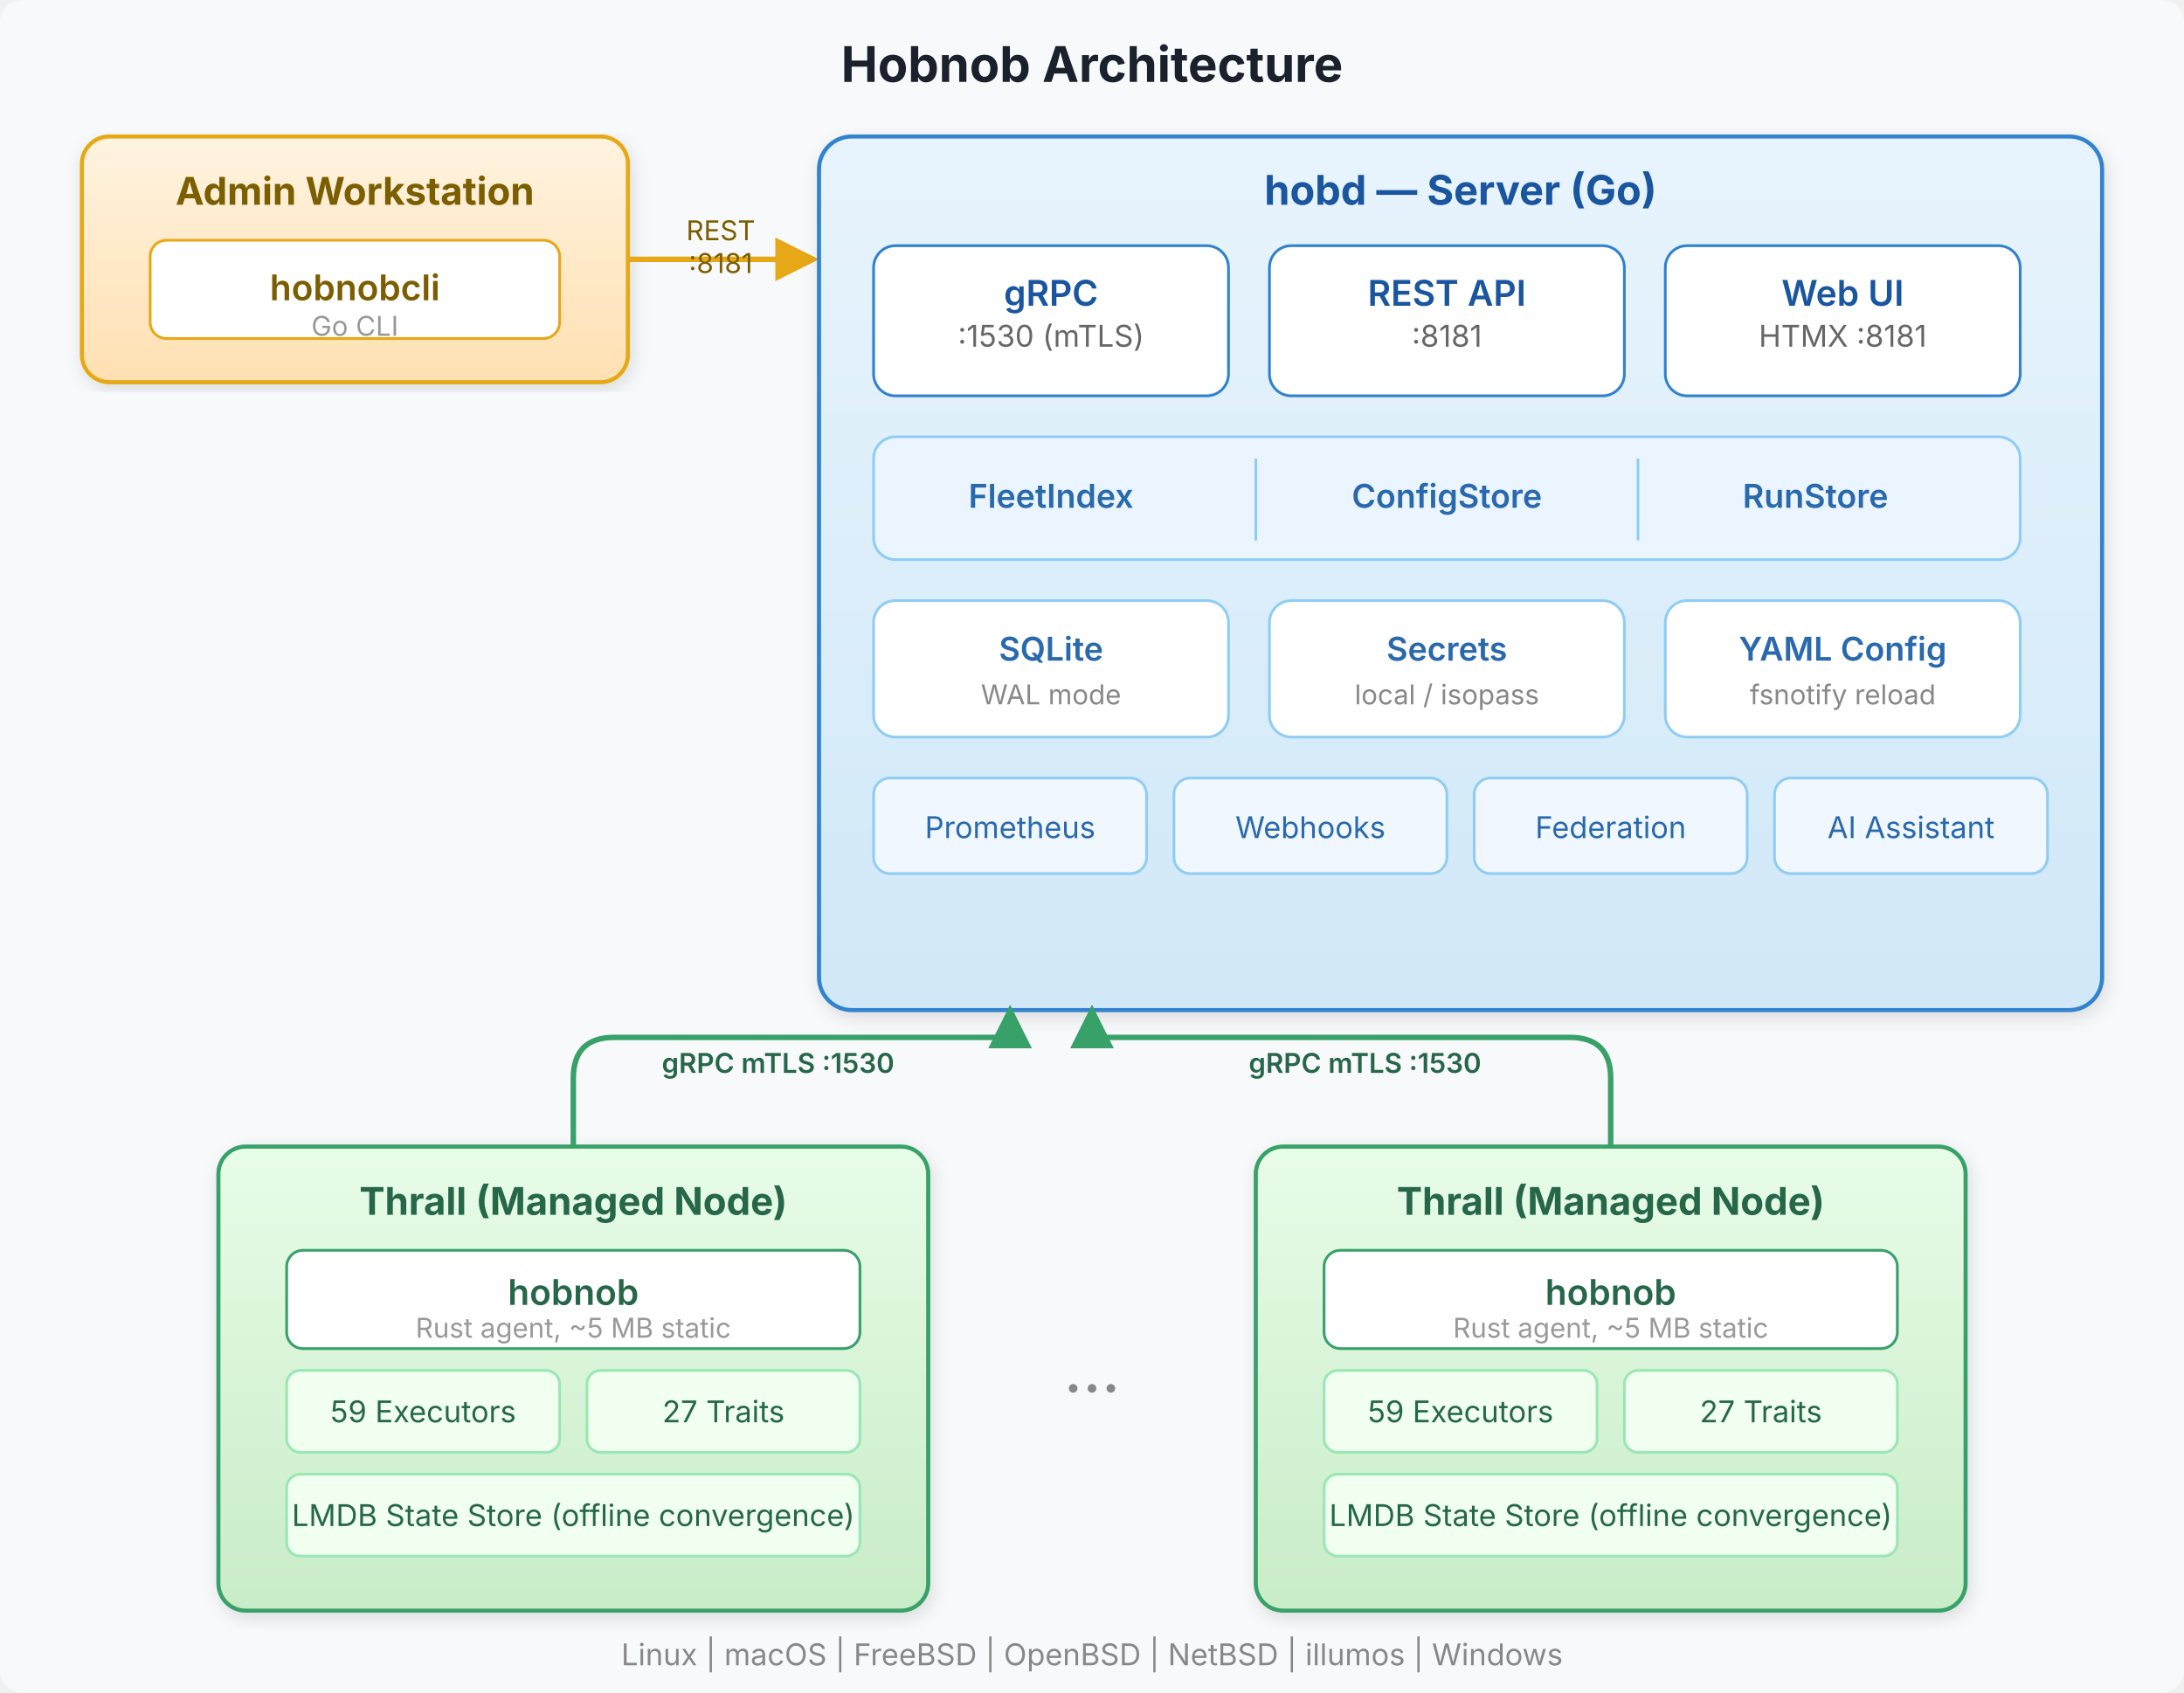
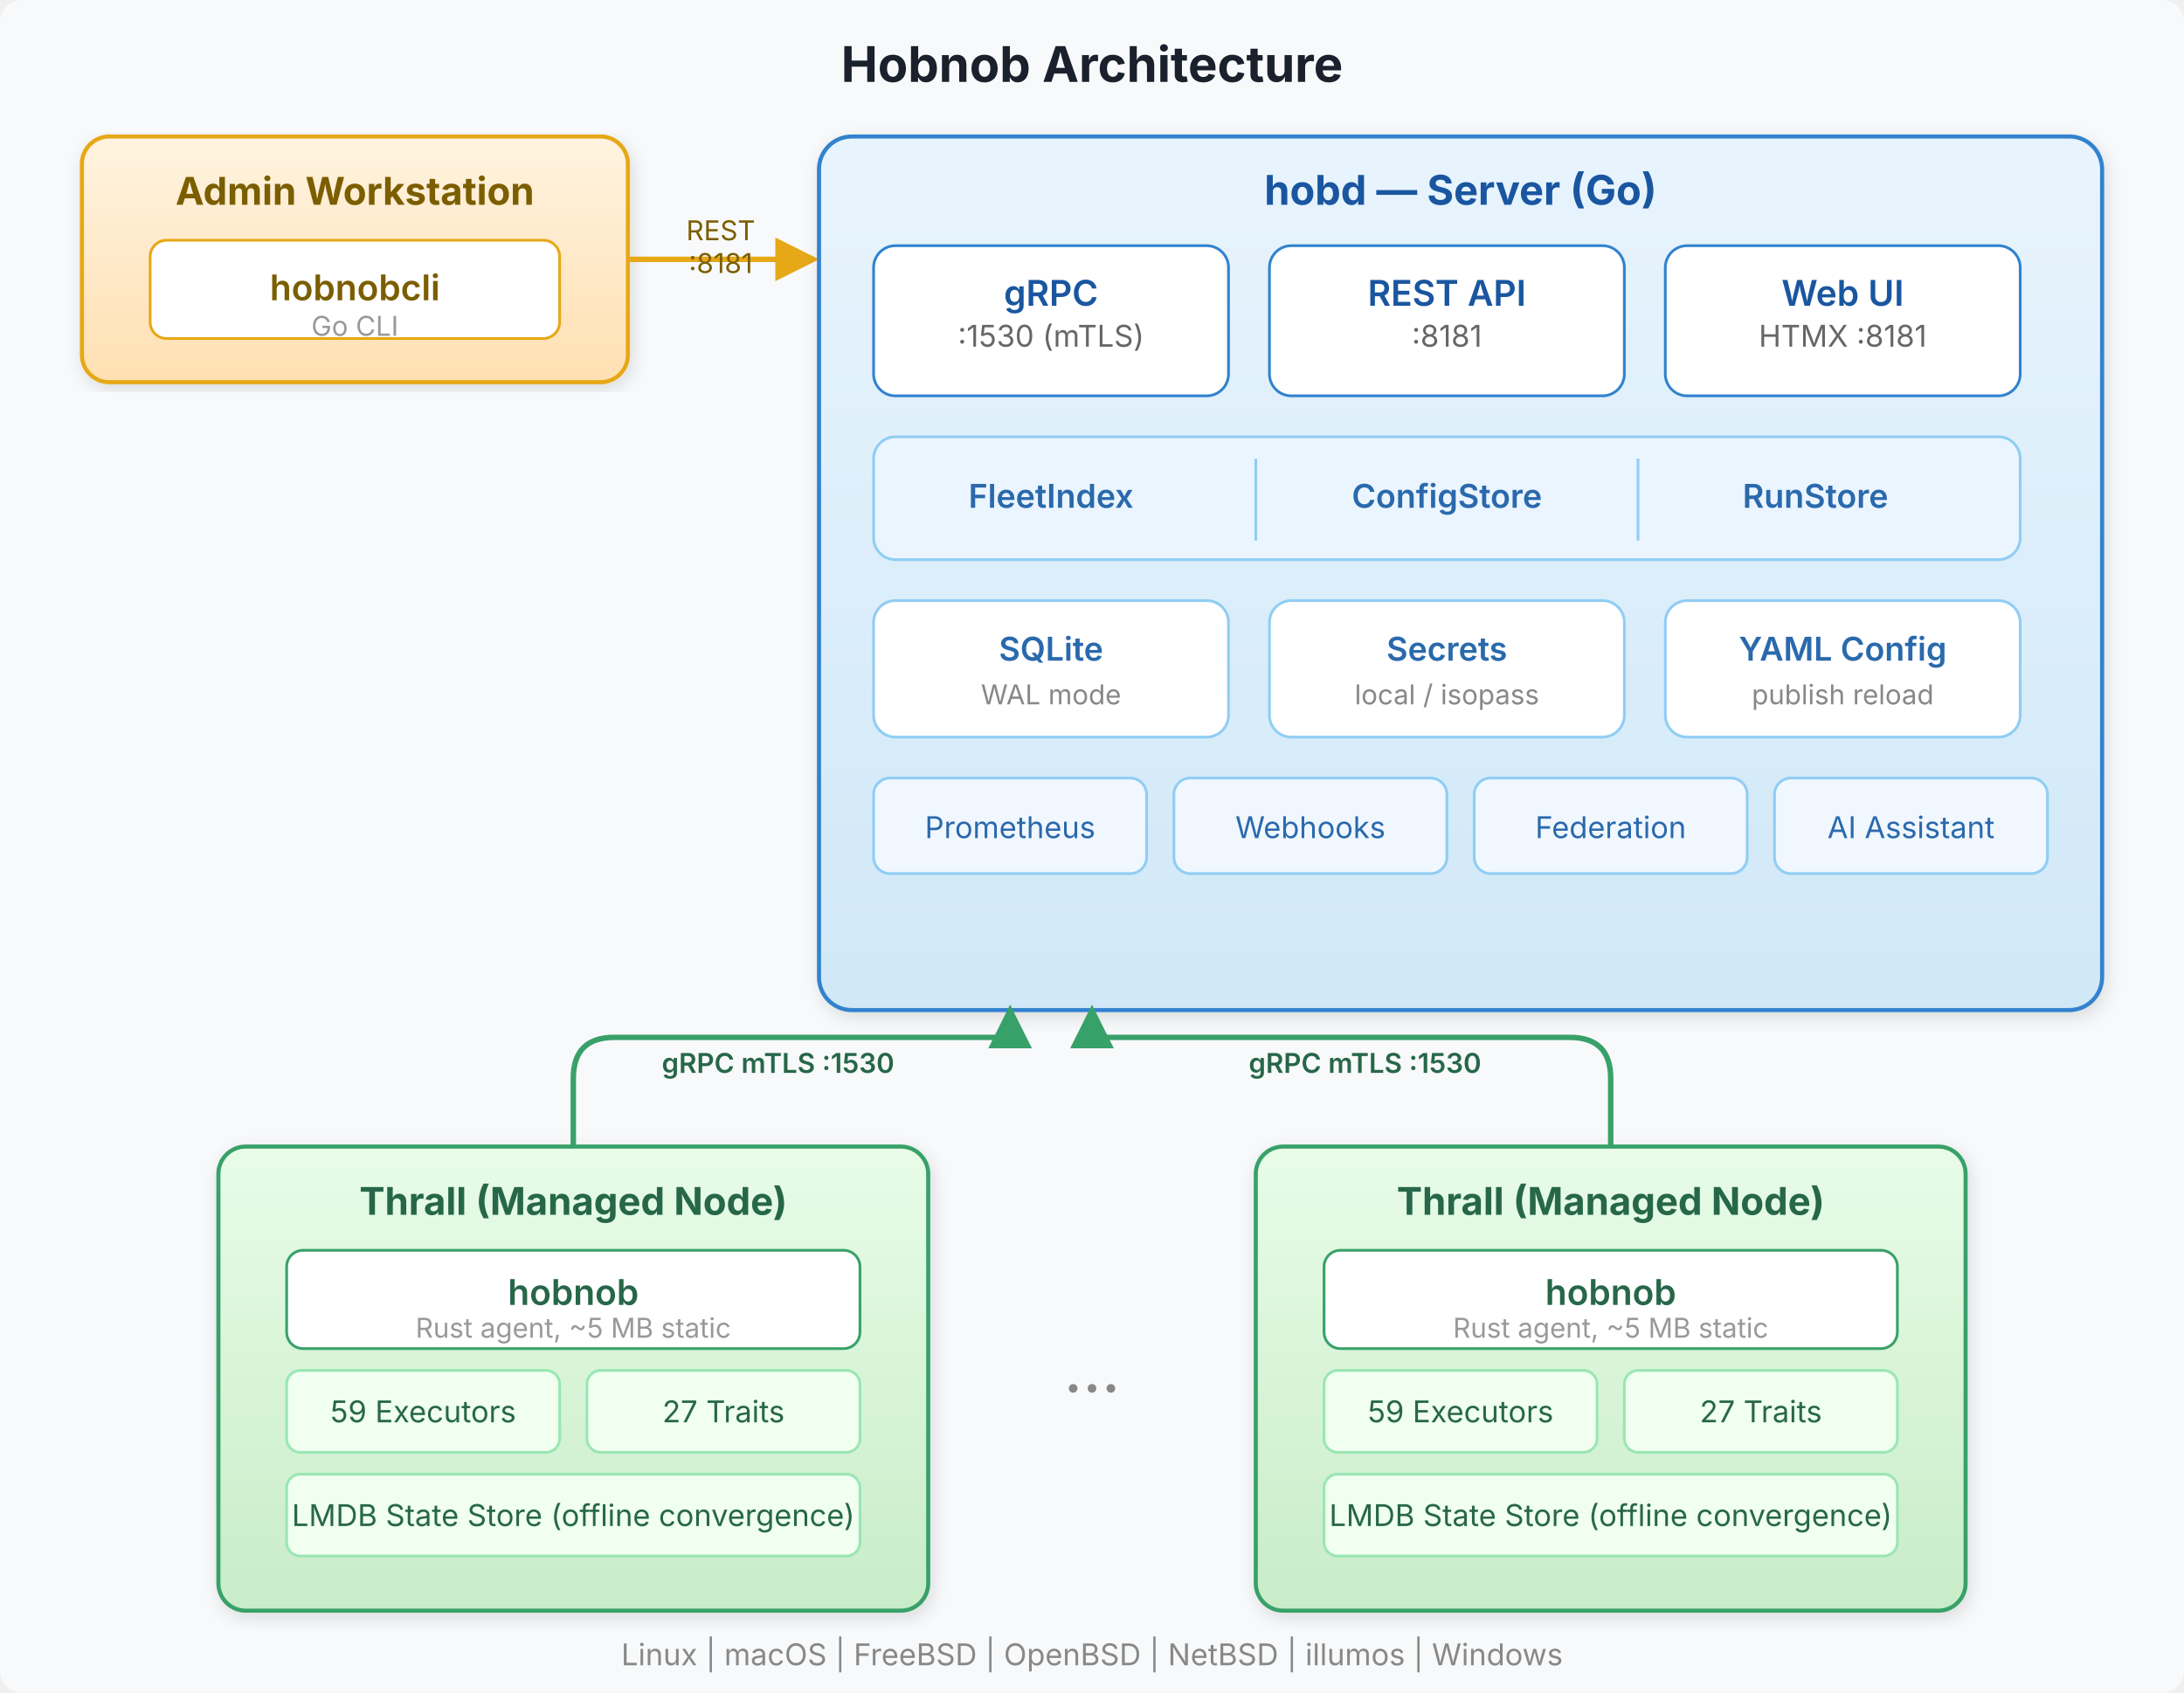
<svg xmlns="http://www.w3.org/2000/svg" viewBox="0 0 800 620" font-family="Inter, system-ui, sans-serif" font-size="13">
  <defs>
    <filter id="shadow" x="-4%" y="-4%" width="108%" height="108%">
      <feDropShadow dx="1" dy="2" stdDeviation="3" flood-opacity="0.12" />
    </filter>
    <linearGradient id="serverGrad" x1="0" y1="0" x2="0" y2="1">
      <stop offset="0%" stop-color="#e8f4fd" />
      <stop offset="100%" stop-color="#d0e8f7" />
    </linearGradient>
    <linearGradient id="thrallGrad" x1="0" y1="0" x2="0" y2="1">
      <stop offset="0%" stop-color="#e8fce8" />
      <stop offset="100%" stop-color="#c8ecc8" />
    </linearGradient>
    <linearGradient id="cliGrad" x1="0" y1="0" x2="0" y2="1">
      <stop offset="0%" stop-color="#fff3e0" />
      <stop offset="100%" stop-color="#ffe0b2" />
    </linearGradient>
  </defs>
  <rect width="800" height="620" fill="#f8f9fa" rx="8" />
  <text x="400" y="30" text-anchor="middle" font-size="18" font-weight="700" fill="#1a202c">Hobnob Architecture</text>
  <rect x="30" y="50" width="200" height="90" rx="10" fill="url(#cliGrad)" stroke="#e6a817" stroke-width="1.5" filter="url(#shadow)" />
  <text x="130" y="75" text-anchor="middle" font-weight="700" fill="#7b5e00" font-size="14">Admin Workstation</text>
  <rect x="55" y="88" width="150" height="36" rx="6" fill="#fff" stroke="#e6a817" stroke-width="1" />
  <text x="130" y="110" text-anchor="middle" font-weight="600" fill="#7b5e00">hobnobcli</text>
  <text x="130" y="123" text-anchor="middle" font-size="10" fill="#999">Go CLI</text>
  <line x1="230" y1="95" x2="298" y2="95" stroke="#e6a817" stroke-width="2" marker-end="url(#arrowOrange)" />
  <text x="264" y="88" text-anchor="middle" font-size="10" fill="#7b5e00">REST</text>
  <text x="264" y="100" text-anchor="middle" font-size="10" fill="#7b5e00">:8181</text>
  <rect x="300" y="50" width="470" height="320" rx="12" fill="url(#serverGrad)" stroke="#3182ce" stroke-width="1.5" filter="url(#shadow)" />
  <text x="535" y="75" text-anchor="middle" font-weight="700" fill="#1a56a0" font-size="15">hobd — Server (Go)</text>
  <rect x="320" y="90" width="130" height="55" rx="8" fill="#fff" stroke="#3182ce" stroke-width="1" />
  <text x="385" y="112" text-anchor="middle" font-weight="600" fill="#1a56a0">gRPC</text>
  <text x="385" y="127" text-anchor="middle" font-size="11" fill="#666">:1530 (mTLS)</text>
  <rect x="465" y="90" width="130" height="55" rx="8" fill="#fff" stroke="#3182ce" stroke-width="1" />
  <text x="530" y="112" text-anchor="middle" font-weight="600" fill="#1a56a0">REST API</text>
  <text x="530" y="127" text-anchor="middle" font-size="11" fill="#666">:8181</text>
  <rect x="610" y="90" width="130" height="55" rx="8" fill="#fff" stroke="#3182ce" stroke-width="1" />
  <text x="675" y="112" text-anchor="middle" font-weight="600" fill="#1a56a0">Web UI</text>
  <text x="675" y="127" text-anchor="middle" font-size="11" fill="#666">HTMX :8181</text>
  <rect x="320" y="160" width="420" height="45" rx="8" fill="#ebf5ff" stroke="#90cdf4" stroke-width="1" />
  <text x="385" y="186" text-anchor="middle" font-weight="600" fill="#2a69ac" font-size="12">FleetIndex</text>
  <line x1="460" y1="168" x2="460" y2="198" stroke="#90cdf4" stroke-width="1" />
  <text x="530" y="186" text-anchor="middle" font-weight="600" fill="#2a69ac" font-size="12">ConfigStore</text>
  <line x1="600" y1="168" x2="600" y2="198" stroke="#90cdf4" stroke-width="1" />
  <text x="665" y="186" text-anchor="middle" font-weight="600" fill="#2a69ac" font-size="12">RunStore</text>
  <rect x="320" y="220" width="130" height="50" rx="8" fill="#fff" stroke="#90cdf4" stroke-width="1" />
  <text x="385" y="242" text-anchor="middle" font-weight="600" fill="#2a69ac" font-size="12">SQLite</text>
  <text x="385" y="258" text-anchor="middle" font-size="10" fill="#888">WAL mode</text>
  <rect x="465" y="220" width="130" height="50" rx="8" fill="#fff" stroke="#90cdf4" stroke-width="1" />
  <text x="530" y="242" text-anchor="middle" font-weight="600" fill="#2a69ac" font-size="12">Secrets</text>
  <text x="530" y="258" text-anchor="middle" font-size="10" fill="#888">local / isopass</text>
  <rect x="610" y="220" width="130" height="50" rx="8" fill="#fff" stroke="#90cdf4" stroke-width="1" />
  <text x="675" y="242" text-anchor="middle" font-weight="600" fill="#2a69ac" font-size="12">YAML Config</text>
-   <text x="675" y="258" text-anchor="middle" font-size="10" fill="#888">fsnotify reload</text>
+   <text x="675" y="258" text-anchor="middle" font-size="10" fill="#888">publish reload</text>
  <rect x="320" y="285" width="100" height="35" rx="6" fill="#f0f7ff" stroke="#90cdf4" stroke-width="1" />
  <text x="370" y="307" text-anchor="middle" font-size="11" fill="#2a69ac">Prometheus</text>
  <rect x="430" y="285" width="100" height="35" rx="6" fill="#f0f7ff" stroke="#90cdf4" stroke-width="1" />
  <text x="480" y="307" text-anchor="middle" font-size="11" fill="#2a69ac">Webhooks</text>
  <rect x="540" y="285" width="100" height="35" rx="6" fill="#f0f7ff" stroke="#90cdf4" stroke-width="1" />
  <text x="590" y="307" text-anchor="middle" font-size="11" fill="#2a69ac">Federation</text>
  <rect x="650" y="285" width="100" height="35" rx="6" fill="#f0f7ff" stroke="#90cdf4" stroke-width="1" />
  <text x="700" y="307" text-anchor="middle" font-size="11" fill="#2a69ac">AI Assistant</text>
  <rect x="80" y="420" width="260" height="170" rx="10" fill="url(#thrallGrad)" stroke="#38a169" stroke-width="1.5" filter="url(#shadow)" />
  <text x="210" y="445" text-anchor="middle" font-weight="700" fill="#276749" font-size="14">Thrall (Managed Node)</text>
  <rect x="105" y="458" width="210" height="36" rx="6" fill="#fff" stroke="#38a169" stroke-width="1" />
  <text x="210" y="478" text-anchor="middle" font-weight="600" fill="#276749">hobnob</text>
  <text x="210" y="490" text-anchor="middle" font-size="10" fill="#999">Rust agent, ~5 MB static</text>
  <rect x="105" y="502" width="100" height="30" rx="5" fill="#f0fff0" stroke="#9ae6b4" stroke-width="1" />
  <text x="155" y="521" text-anchor="middle" font-size="11" fill="#276749">59 Executors</text>
  <rect x="215" y="502" width="100" height="30" rx="5" fill="#f0fff0" stroke="#9ae6b4" stroke-width="1" />
  <text x="265" y="521" text-anchor="middle" font-size="11" fill="#276749">27 Traits</text>
  <rect x="105" y="540" width="210" height="30" rx="5" fill="#f0fff0" stroke="#9ae6b4" stroke-width="1" />
  <text x="210" y="559" text-anchor="middle" font-size="11" fill="#276749">LMDB State Store (offline convergence)</text>
  <rect x="460" y="420" width="260" height="170" rx="10" fill="url(#thrallGrad)" stroke="#38a169" stroke-width="1.5" filter="url(#shadow)" />
  <text x="590" y="445" text-anchor="middle" font-weight="700" fill="#276749" font-size="14">Thrall (Managed Node)</text>
  <rect x="485" y="458" width="210" height="36" rx="6" fill="#fff" stroke="#38a169" stroke-width="1" />
  <text x="590" y="478" text-anchor="middle" font-weight="600" fill="#276749">hobnob</text>
  <text x="590" y="490" text-anchor="middle" font-size="10" fill="#999">Rust agent, ~5 MB static</text>
  <rect x="485" y="502" width="100" height="30" rx="5" fill="#f0fff0" stroke="#9ae6b4" stroke-width="1" />
  <text x="535" y="521" text-anchor="middle" font-size="11" fill="#276749">59 Executors</text>
  <rect x="595" y="502" width="100" height="30" rx="5" fill="#f0fff0" stroke="#9ae6b4" stroke-width="1" />
  <text x="645" y="521" text-anchor="middle" font-size="11" fill="#276749">27 Traits</text>
  <rect x="485" y="540" width="210" height="30" rx="5" fill="#f0fff0" stroke="#9ae6b4" stroke-width="1" />
  <text x="590" y="559" text-anchor="middle" font-size="11" fill="#276749">LMDB State Store (offline convergence)</text>
  <text x="400" y="510" text-anchor="middle" font-size="24" fill="#888">...</text>
  <path d="M 210 420 L 210 395 Q 210 380 225 380 L 370 380 L 370 370" fill="none" stroke="#38a169" stroke-width="2" marker-end="url(#arrowGreen)" />
  <path d="M 590 420 L 590 395 Q 590 380 575 380 L 400 380 L 400 370" fill="none" stroke="#38a169" stroke-width="2" marker-end="url(#arrowGreen)" />
  <text x="285" y="393" text-anchor="middle" font-size="10" fill="#276749" font-weight="600">gRPC mTLS :1530</text>
  <text x="500" y="393" text-anchor="middle" font-size="10" fill="#276749" font-weight="600">gRPC mTLS :1530</text>
  <defs>
    <marker id="arrowGreen" markerWidth="8" markerHeight="8" refX="7" refY="4" orient="auto">
      <path d="M 0 0 L 8 4 L 0 8 Z" fill="#38a169" />
    </marker>
    <marker id="arrowOrange" markerWidth="8" markerHeight="8" refX="7" refY="4" orient="auto">
      <path d="M 0 0 L 8 4 L 0 8 Z" fill="#e6a817" />
    </marker>
  </defs>
  <text x="400" y="610" text-anchor="middle" font-size="11" fill="#888">Linux | macOS | FreeBSD | OpenBSD | NetBSD | illumos | Windows</text>
</svg>
